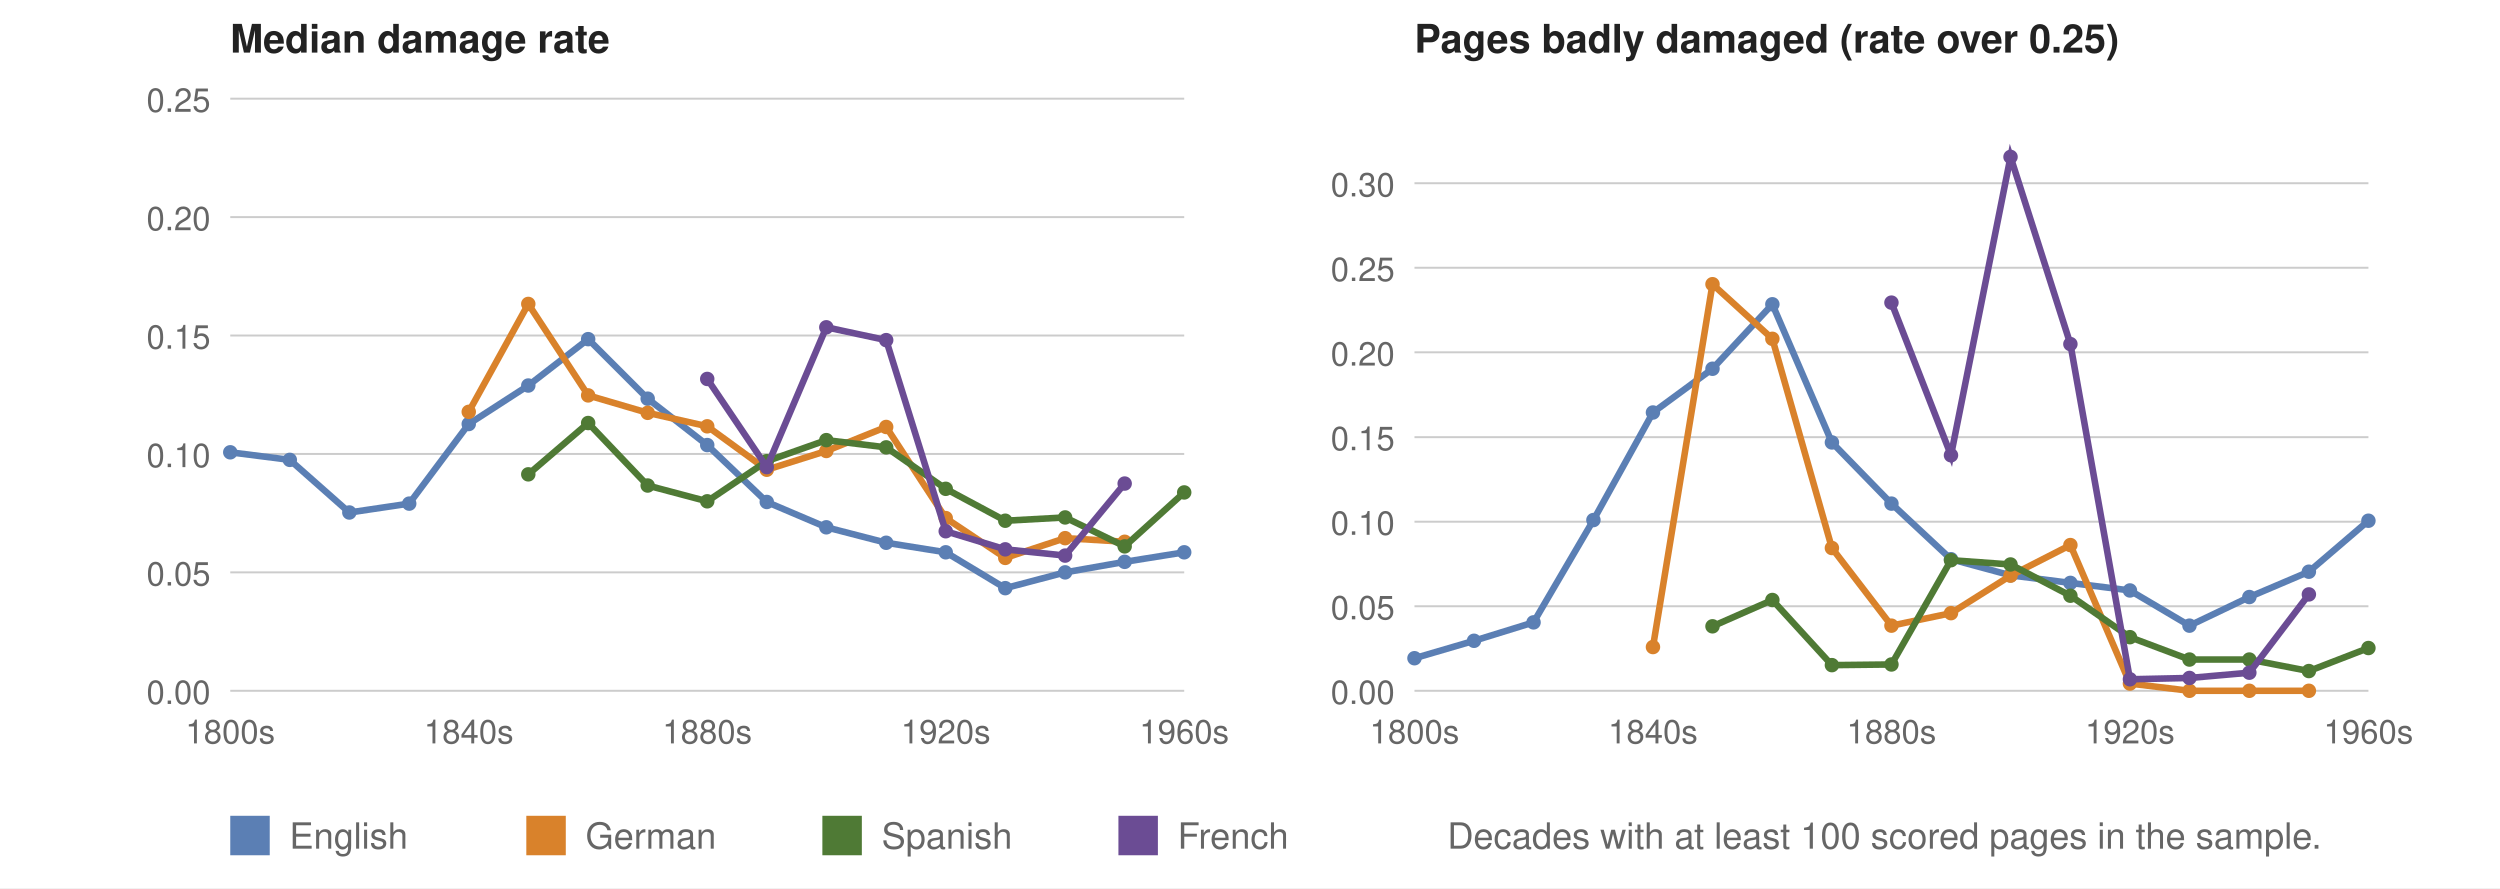
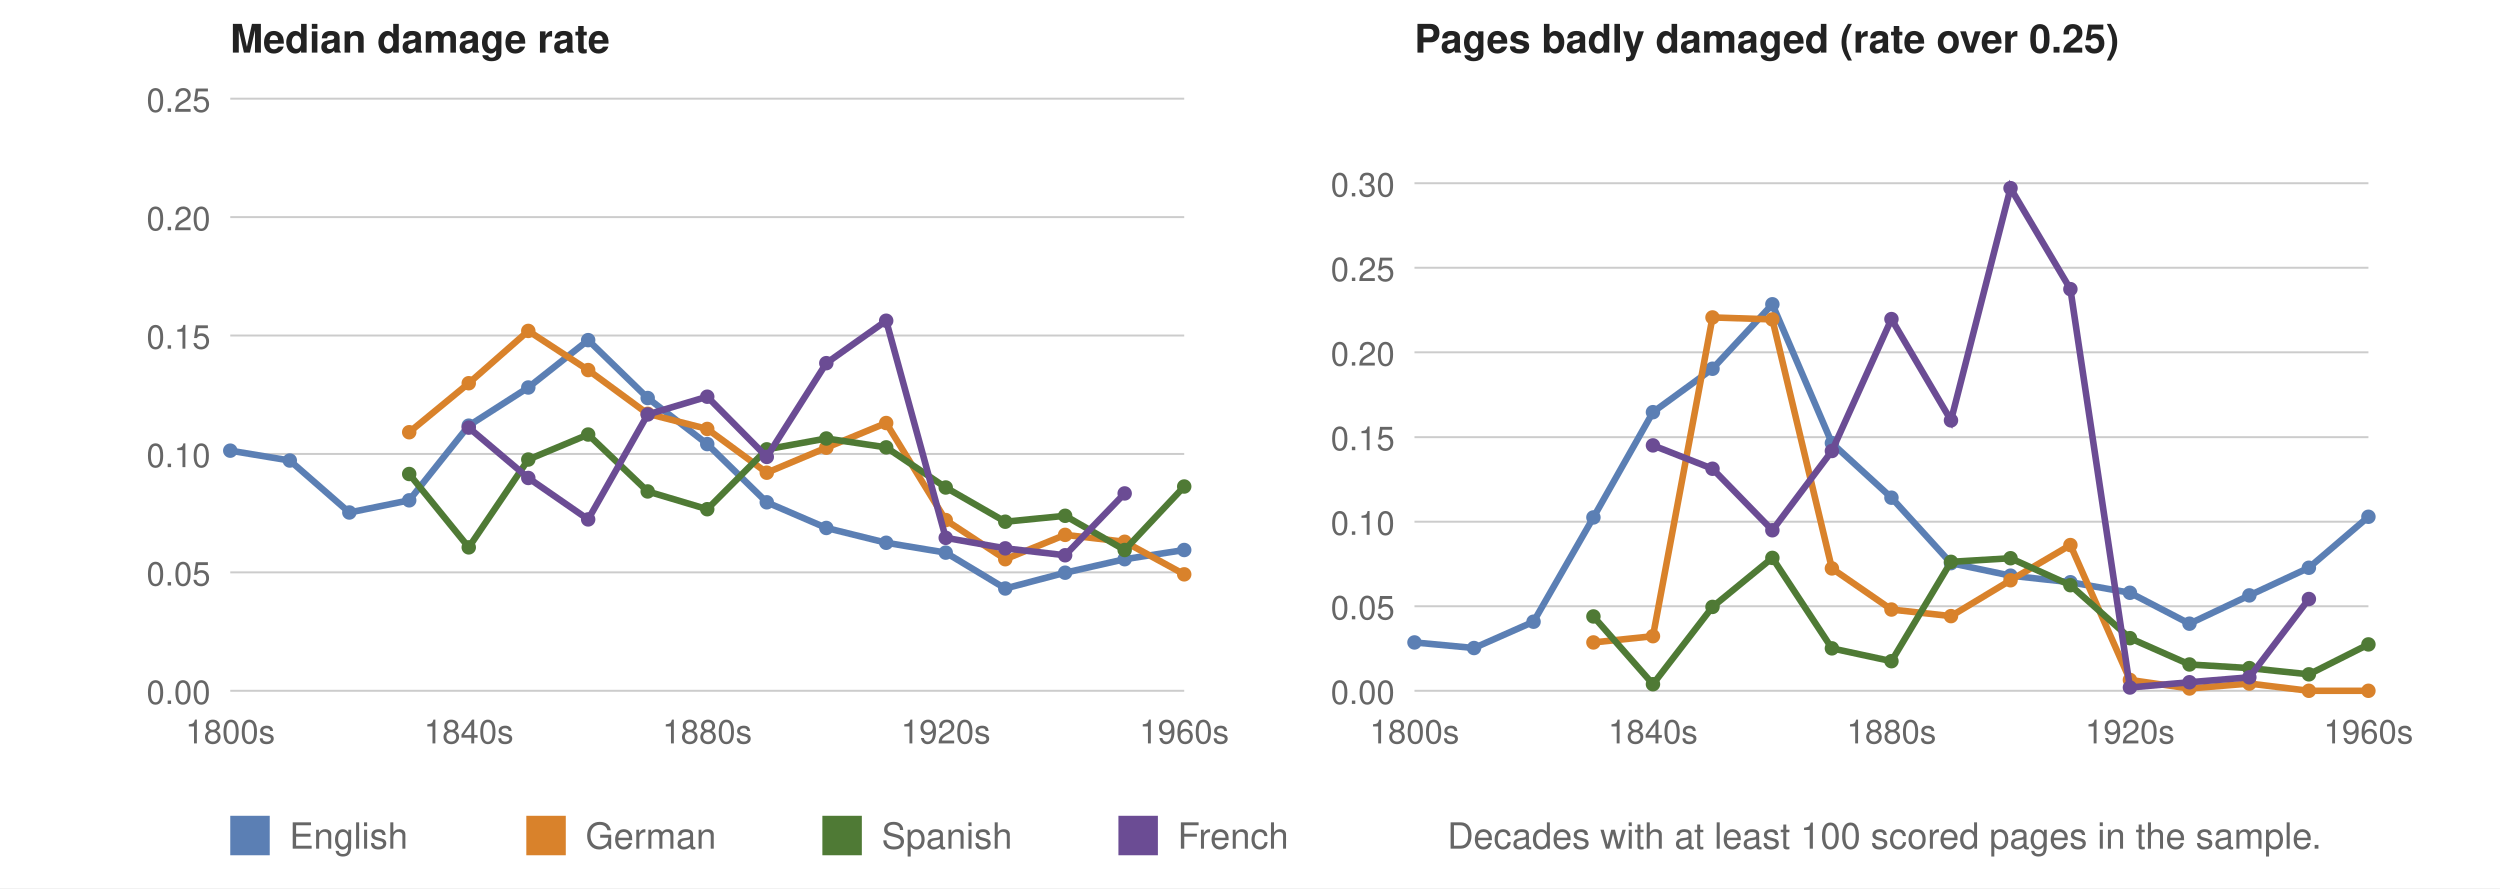
<svg xmlns="http://www.w3.org/2000/svg" viewBox="0 0 760 270" width="760" height="270" font-family="Helvetica Neue, Helvetica, Arial, Hiragino Sans, sans-serif">
  <rect width="760" height="270" fill="white" />
  <text x="70" y="16" font-size="12" text-anchor="start" fill="#222" font-weight="bold">Median damage rate</text>
  <line x1="70" y1="210.0" x2="360" y2="210.0" stroke="#ccc" stroke-width="0.6" />
  <text x="64" y="214.0" font-size="10" text-anchor="end" fill="#666" font-weight="normal">0.00</text>
  <line x1="70" y1="174.0" x2="360" y2="174.0" stroke="#ccc" stroke-width="0.6" />
  <text x="64" y="178.0" font-size="10" text-anchor="end" fill="#666" font-weight="normal">0.05</text>
  <line x1="70" y1="138.0" x2="360" y2="138.0" stroke="#ccc" stroke-width="0.6" />
  <text x="64" y="142.0" font-size="10" text-anchor="end" fill="#666" font-weight="normal">0.10</text>
  <line x1="70" y1="102.0" x2="360" y2="102.0" stroke="#ccc" stroke-width="0.6" />
  <text x="64" y="106" font-size="10" text-anchor="end" fill="#666" font-weight="normal">0.15</text>
  <line x1="70" y1="66.0" x2="360" y2="66.0" stroke="#ccc" stroke-width="0.6" />
  <text x="64" y="70.0" font-size="10" text-anchor="end" fill="#666" font-weight="normal">0.20</text>
  <line x1="70" y1="30.0" x2="360" y2="30.0" stroke="#ccc" stroke-width="0.6" />
  <text x="64" y="34.0" font-size="10" text-anchor="end" fill="#666" font-weight="normal">0.25</text>
  <text x="70.0" y="226" font-size="10" text-anchor="middle" fill="#666" font-weight="normal">1800s</text>
  <text x="142.5" y="226" font-size="10" text-anchor="middle" fill="#666" font-weight="normal">1840s</text>
  <text x="215.0" y="226" font-size="10" text-anchor="middle" fill="#666" font-weight="normal">1880s</text>
  <text x="287.5" y="226" font-size="10" text-anchor="middle" fill="#666" font-weight="normal">1920s</text>
  <text x="360.0" y="226" font-size="10" text-anchor="middle" fill="#666" font-weight="normal">1960s</text>
-   <path d="M70.0 137.5 L88.1 139.8 L106.2 155.8 L124.4 153.1 L142.5 128.9 L160.6 117.2 L178.8 103.1 L196.9 121.2 L215.0 135.3 L233.1 152.6 L251.2 160.3 L269.4 165.0 L287.5 167.9 L305.6 178.8 L323.8 174.0 L341.9 170.8 L360.0 167.9" fill="none" stroke="#5b7fb4" stroke-width="2" />
-   <circle cx="70.0" cy="137.5" r="2.2" fill="#5b7fb4" />
-   <circle cx="88.1" cy="139.8" r="2.2" fill="#5b7fb4" />
+   <path d="M70.0 137.0 L88.1 140.0 L106.2 155.8 L124.4 152.1 L142.5 129.4 L160.6 117.8 L178.8 103.4 L196.9 121.0 L215.0 135.0 L233.1 152.7 L251.2 160.5 L269.4 165.0 L287.5 168.0 L305.6 178.9 L323.8 174.1 L341.9 170.0 L360.0 167.2" fill="none" stroke="#5b7fb4" stroke-width="2" />
+   <circle cx="70.0" cy="137.0" r="2.2" fill="#5b7fb4" />
+   <circle cx="88.1" cy="140.0" r="2.2" fill="#5b7fb4" />
  <circle cx="106.2" cy="155.8" r="2.2" fill="#5b7fb4" />
-   <circle cx="124.4" cy="153.1" r="2.2" fill="#5b7fb4" />
-   <circle cx="142.5" cy="128.9" r="2.2" fill="#5b7fb4" />
-   <circle cx="160.6" cy="117.2" r="2.2" fill="#5b7fb4" />
-   <circle cx="178.8" cy="103.1" r="2.2" fill="#5b7fb4" />
-   <circle cx="196.9" cy="121.2" r="2.2" fill="#5b7fb4" />
-   <circle cx="215.0" cy="135.3" r="2.2" fill="#5b7fb4" />
-   <circle cx="233.1" cy="152.6" r="2.2" fill="#5b7fb4" />
-   <circle cx="251.2" cy="160.3" r="2.2" fill="#5b7fb4" />
+   <circle cx="124.4" cy="152.1" r="2.2" fill="#5b7fb4" />
+   <circle cx="142.5" cy="129.4" r="2.2" fill="#5b7fb4" />
+   <circle cx="160.6" cy="117.8" r="2.2" fill="#5b7fb4" />
+   <circle cx="178.8" cy="103.4" r="2.2" fill="#5b7fb4" />
+   <circle cx="196.9" cy="121.0" r="2.2" fill="#5b7fb4" />
+   <circle cx="215.0" cy="135.0" r="2.2" fill="#5b7fb4" />
+   <circle cx="233.1" cy="152.7" r="2.2" fill="#5b7fb4" />
+   <circle cx="251.2" cy="160.5" r="2.2" fill="#5b7fb4" />
  <circle cx="269.4" cy="165.0" r="2.2" fill="#5b7fb4" />
-   <circle cx="287.5" cy="167.9" r="2.2" fill="#5b7fb4" />
-   <circle cx="305.6" cy="178.8" r="2.2" fill="#5b7fb4" />
-   <circle cx="323.8" cy="174.0" r="2.2" fill="#5b7fb4" />
-   <circle cx="341.9" cy="170.8" r="2.2" fill="#5b7fb4" />
-   <circle cx="360.0" cy="167.9" r="2.2" fill="#5b7fb4" />
-   <path d="M142.5 125.2 L160.6 92.4 L178.8 120.2 L196.9 125.5 L215.0 129.6 L233.1 142.8 L251.2 137.1 L269.4 129.8 L287.5 157.5 L305.6 169.6 L323.8 163.6 L341.9 164.7" fill="none" stroke="#d9822b" stroke-width="2" />
-   <circle cx="142.5" cy="125.2" r="2.2" fill="#d9822b" />
-   <circle cx="160.6" cy="92.4" r="2.2" fill="#d9822b" />
-   <circle cx="178.8" cy="120.2" r="2.2" fill="#d9822b" />
-   <circle cx="196.9" cy="125.5" r="2.2" fill="#d9822b" />
-   <circle cx="215.0" cy="129.6" r="2.2" fill="#d9822b" />
-   <circle cx="233.1" cy="142.8" r="2.2" fill="#d9822b" />
-   <circle cx="251.2" cy="137.1" r="2.2" fill="#d9822b" />
-   <circle cx="269.4" cy="129.8" r="2.2" fill="#d9822b" />
-   <circle cx="287.5" cy="157.5" r="2.2" fill="#d9822b" />
-   <circle cx="305.6" cy="169.6" r="2.2" fill="#d9822b" />
-   <circle cx="323.8" cy="163.6" r="2.2" fill="#d9822b" />
+   <circle cx="287.5" cy="168.0" r="2.2" fill="#5b7fb4" />
+   <circle cx="305.6" cy="178.9" r="2.2" fill="#5b7fb4" />
+   <circle cx="323.8" cy="174.1" r="2.2" fill="#5b7fb4" />
+   <circle cx="341.9" cy="170.0" r="2.2" fill="#5b7fb4" />
+   <circle cx="360.0" cy="167.2" r="2.2" fill="#5b7fb4" />
+   <path d="M124.4 131.4 L142.5 116.5 L160.6 100.6 L178.8 112.5 L196.9 125.8 L215.0 130.4 L233.1 143.7 L251.2 136.1 L269.4 128.6 L287.5 158.1 L305.6 170.0 L323.8 162.6 L341.9 164.7 L360.0 174.6" fill="none" stroke="#d9822b" stroke-width="2" />
+   <circle cx="124.4" cy="131.4" r="2.2" fill="#d9822b" />
+   <circle cx="142.5" cy="116.5" r="2.2" fill="#d9822b" />
+   <circle cx="160.6" cy="100.6" r="2.2" fill="#d9822b" />
+   <circle cx="178.8" cy="112.5" r="2.2" fill="#d9822b" />
+   <circle cx="196.9" cy="125.8" r="2.2" fill="#d9822b" />
+   <circle cx="215.0" cy="130.4" r="2.2" fill="#d9822b" />
+   <circle cx="233.1" cy="143.7" r="2.2" fill="#d9822b" />
+   <circle cx="251.2" cy="136.1" r="2.2" fill="#d9822b" />
+   <circle cx="269.4" cy="128.6" r="2.2" fill="#d9822b" />
+   <circle cx="287.5" cy="158.1" r="2.2" fill="#d9822b" />
+   <circle cx="305.6" cy="170.0" r="2.2" fill="#d9822b" />
+   <circle cx="323.8" cy="162.6" r="2.2" fill="#d9822b" />
  <circle cx="341.9" cy="164.7" r="2.2" fill="#d9822b" />
-   <path d="M160.6 144.2 L178.8 128.6 L196.9 147.6 L215.0 152.4 L233.1 140.2 L251.2 133.8 L269.4 136.0 L287.5 148.6 L305.6 158.3 L323.8 157.3 L341.9 166.1 L360.0 149.7" fill="none" stroke="#4f7a35" stroke-width="2" />
-   <circle cx="160.6" cy="144.2" r="2.2" fill="#4f7a35" />
-   <circle cx="178.8" cy="128.6" r="2.2" fill="#4f7a35" />
-   <circle cx="196.9" cy="147.6" r="2.2" fill="#4f7a35" />
-   <circle cx="215.0" cy="152.4" r="2.2" fill="#4f7a35" />
-   <circle cx="233.1" cy="140.2" r="2.2" fill="#4f7a35" />
-   <circle cx="251.2" cy="133.8" r="2.2" fill="#4f7a35" />
+   <circle cx="360.0" cy="174.6" r="2.2" fill="#d9822b" />
+   <path d="M124.4 144.1 L142.5 166.4 L160.6 139.7 L178.8 132.1 L196.9 149.4 L215.0 154.8 L233.1 136.6 L251.2 133.3 L269.4 136.0 L287.5 148.2 L305.6 158.6 L323.8 156.8 L341.9 167.2 L360.0 147.9" fill="none" stroke="#4f7a35" stroke-width="2" />
+   <circle cx="124.4" cy="144.1" r="2.2" fill="#4f7a35" />
+   <circle cx="142.5" cy="166.4" r="2.2" fill="#4f7a35" />
+   <circle cx="160.6" cy="139.7" r="2.2" fill="#4f7a35" />
+   <circle cx="178.8" cy="132.1" r="2.2" fill="#4f7a35" />
+   <circle cx="196.9" cy="149.4" r="2.2" fill="#4f7a35" />
+   <circle cx="215.0" cy="154.8" r="2.2" fill="#4f7a35" />
+   <circle cx="233.1" cy="136.6" r="2.2" fill="#4f7a35" />
+   <circle cx="251.2" cy="133.3" r="2.2" fill="#4f7a35" />
  <circle cx="269.4" cy="136.0" r="2.2" fill="#4f7a35" />
-   <circle cx="287.5" cy="148.6" r="2.2" fill="#4f7a35" />
-   <circle cx="305.6" cy="158.3" r="2.2" fill="#4f7a35" />
-   <circle cx="323.8" cy="157.3" r="2.2" fill="#4f7a35" />
-   <circle cx="341.9" cy="166.1" r="2.2" fill="#4f7a35" />
-   <circle cx="360.0" cy="149.7" r="2.2" fill="#4f7a35" />
-   <path d="M215.0 115.2 L233.1 142.0 L251.2 99.5 L269.4 103.4 L287.5 161.5 L305.6 167.0 L323.8 168.9 L341.9 147.0" fill="none" stroke="#6b4c94" stroke-width="2" />
-   <circle cx="215.0" cy="115.2" r="2.2" fill="#6b4c94" />
-   <circle cx="233.1" cy="142.0" r="2.2" fill="#6b4c94" />
-   <circle cx="251.2" cy="99.5" r="2.2" fill="#6b4c94" />
-   <circle cx="269.4" cy="103.4" r="2.2" fill="#6b4c94" />
-   <circle cx="287.5" cy="161.5" r="2.2" fill="#6b4c94" />
-   <circle cx="305.6" cy="167.0" r="2.2" fill="#6b4c94" />
-   <circle cx="323.8" cy="168.9" r="2.2" fill="#6b4c94" />
-   <circle cx="341.9" cy="147.0" r="2.2" fill="#6b4c94" />
+   <circle cx="287.5" cy="148.2" r="2.2" fill="#4f7a35" />
+   <circle cx="305.6" cy="158.6" r="2.2" fill="#4f7a35" />
+   <circle cx="323.8" cy="156.8" r="2.2" fill="#4f7a35" />
+   <circle cx="341.9" cy="167.2" r="2.2" fill="#4f7a35" />
+   <circle cx="360.0" cy="147.9" r="2.2" fill="#4f7a35" />
+   <path d="M142.5 130.0 L160.6 145.3 L178.8 157.9 L196.9 126.0 L215.0 120.6 L233.1 138.9 L251.2 110.4 L269.4 97.5 L287.5 163.5 L305.6 166.7 L323.8 168.8 L341.9 150.0" fill="none" stroke="#6b4c94" stroke-width="2" />
+   <circle cx="142.5" cy="130.0" r="2.2" fill="#6b4c94" />
+   <circle cx="160.6" cy="145.3" r="2.2" fill="#6b4c94" />
+   <circle cx="178.8" cy="157.9" r="2.2" fill="#6b4c94" />
+   <circle cx="196.9" cy="126.0" r="2.2" fill="#6b4c94" />
+   <circle cx="215.0" cy="120.6" r="2.2" fill="#6b4c94" />
+   <circle cx="233.1" cy="138.9" r="2.2" fill="#6b4c94" />
+   <circle cx="251.2" cy="110.4" r="2.2" fill="#6b4c94" />
+   <circle cx="269.4" cy="97.5" r="2.2" fill="#6b4c94" />
+   <circle cx="287.5" cy="163.5" r="2.2" fill="#6b4c94" />
+   <circle cx="305.6" cy="166.7" r="2.2" fill="#6b4c94" />
+   <circle cx="323.8" cy="168.8" r="2.2" fill="#6b4c94" />
+   <circle cx="341.9" cy="150.0" r="2.2" fill="#6b4c94" />
  <text x="430" y="16" font-size="12" text-anchor="start" fill="#222" font-weight="bold">Pages badly damaged (rate over 0.25)</text>
  <line x1="430" y1="210.0" x2="720" y2="210.0" stroke="#ccc" stroke-width="0.6" />
  <text x="424" y="214.0" font-size="10" text-anchor="end" fill="#666" font-weight="normal">0.00</text>
  <line x1="430" y1="184.3" x2="720" y2="184.3" stroke="#ccc" stroke-width="0.6" />
  <text x="424" y="188.286" font-size="10" text-anchor="end" fill="#666" font-weight="normal">0.05</text>
  <line x1="430" y1="158.6" x2="720" y2="158.6" stroke="#ccc" stroke-width="0.6" />
  <text x="424" y="162.571" font-size="10" text-anchor="end" fill="#666" font-weight="normal">0.10</text>
  <line x1="430" y1="132.9" x2="720" y2="132.9" stroke="#ccc" stroke-width="0.6" />
  <text x="424" y="136.857" font-size="10" text-anchor="end" fill="#666" font-weight="normal">0.15</text>
  <line x1="430" y1="107.1" x2="720" y2="107.1" stroke="#ccc" stroke-width="0.6" />
  <text x="424" y="111.143" font-size="10" text-anchor="end" fill="#666" font-weight="normal">0.20</text>
  <line x1="430" y1="81.4" x2="720" y2="81.4" stroke="#ccc" stroke-width="0.6" />
  <text x="424" y="85.429" font-size="10" text-anchor="end" fill="#666" font-weight="normal">0.25</text>
  <line x1="430" y1="55.7" x2="720" y2="55.7" stroke="#ccc" stroke-width="0.6" />
  <text x="424" y="59.714" font-size="10" text-anchor="end" fill="#666" font-weight="normal">0.30</text>
  <text x="430.0" y="226" font-size="10" text-anchor="middle" fill="#666" font-weight="normal">1800s</text>
  <text x="502.5" y="226" font-size="10" text-anchor="middle" fill="#666" font-weight="normal">1840s</text>
  <text x="575.0" y="226" font-size="10" text-anchor="middle" fill="#666" font-weight="normal">1880s</text>
  <text x="647.5" y="226" font-size="10" text-anchor="middle" fill="#666" font-weight="normal">1920s</text>
  <text x="720.0" y="226" font-size="10" text-anchor="middle" fill="#666" font-weight="normal">1960s</text>
-   <path d="M430.0 200.1 L448.1 194.8 L466.2 189.2 L484.4 158.1 L502.5 125.4 L520.6 112.1 L538.8 92.5 L556.9 134.5 L575.0 153.1 L593.1 170.0 L611.2 174.9 L629.4 177.2 L647.5 179.5 L665.6 190.2 L683.8 181.5 L701.9 173.8 L720.0 158.3" fill="none" stroke="#5b7fb4" stroke-width="2" />
-   <circle cx="430.0" cy="200.1" r="2.2" fill="#5b7fb4" />
-   <circle cx="448.1" cy="194.8" r="2.2" fill="#5b7fb4" />
-   <circle cx="466.2" cy="189.2" r="2.2" fill="#5b7fb4" />
-   <circle cx="484.4" cy="158.1" r="2.2" fill="#5b7fb4" />
-   <circle cx="502.5" cy="125.4" r="2.2" fill="#5b7fb4" />
+   <path d="M430.0 195.3 L448.1 197.0 L466.2 189.0 L484.4 157.3 L502.5 125.3 L520.6 112.1 L538.8 92.5 L556.9 134.7 L575.0 151.3 L593.1 171.2 L611.2 175.0 L629.4 177.0 L647.5 180.2 L665.6 189.6 L683.8 181.0 L701.9 172.6 L720.0 157.1" fill="none" stroke="#5b7fb4" stroke-width="2" />
+   <circle cx="430.0" cy="195.3" r="2.2" fill="#5b7fb4" />
+   <circle cx="448.1" cy="197.0" r="2.2" fill="#5b7fb4" />
+   <circle cx="466.2" cy="189.0" r="2.2" fill="#5b7fb4" />
+   <circle cx="484.4" cy="157.3" r="2.2" fill="#5b7fb4" />
+   <circle cx="502.5" cy="125.3" r="2.2" fill="#5b7fb4" />
  <circle cx="520.6" cy="112.1" r="2.2" fill="#5b7fb4" />
  <circle cx="538.8" cy="92.5" r="2.2" fill="#5b7fb4" />
-   <circle cx="556.9" cy="134.5" r="2.2" fill="#5b7fb4" />
-   <circle cx="575.0" cy="153.1" r="2.2" fill="#5b7fb4" />
-   <circle cx="593.1" cy="170.0" r="2.2" fill="#5b7fb4" />
-   <circle cx="611.2" cy="174.9" r="2.2" fill="#5b7fb4" />
-   <circle cx="629.4" cy="177.2" r="2.2" fill="#5b7fb4" />
-   <circle cx="647.5" cy="179.5" r="2.2" fill="#5b7fb4" />
-   <circle cx="665.6" cy="190.2" r="2.2" fill="#5b7fb4" />
-   <circle cx="683.8" cy="181.5" r="2.2" fill="#5b7fb4" />
-   <circle cx="701.9" cy="173.8" r="2.2" fill="#5b7fb4" />
-   <circle cx="720.0" cy="158.3" r="2.2" fill="#5b7fb4" />
-   <path d="M502.5 196.7 L520.6 86.4 L538.8 103.0 L556.9 166.6 L575.0 190.2 L593.1 186.4 L611.2 175.0 L629.4 165.7 L647.5 207.8 L665.6 210.0 L683.8 210.0 L701.9 210.0" fill="none" stroke="#d9822b" stroke-width="2" />
-   <circle cx="502.5" cy="196.7" r="2.2" fill="#d9822b" />
-   <circle cx="520.6" cy="86.4" r="2.2" fill="#d9822b" />
-   <circle cx="538.8" cy="103.0" r="2.2" fill="#d9822b" />
-   <circle cx="556.9" cy="166.6" r="2.2" fill="#d9822b" />
-   <circle cx="575.0" cy="190.2" r="2.2" fill="#d9822b" />
-   <circle cx="593.1" cy="186.4" r="2.2" fill="#d9822b" />
-   <circle cx="611.2" cy="175.0" r="2.2" fill="#d9822b" />
+   <circle cx="556.9" cy="134.7" r="2.2" fill="#5b7fb4" />
+   <circle cx="575.0" cy="151.3" r="2.2" fill="#5b7fb4" />
+   <circle cx="593.1" cy="171.2" r="2.2" fill="#5b7fb4" />
+   <circle cx="611.2" cy="175.0" r="2.2" fill="#5b7fb4" />
+   <circle cx="629.4" cy="177.0" r="2.2" fill="#5b7fb4" />
+   <circle cx="647.5" cy="180.2" r="2.2" fill="#5b7fb4" />
+   <circle cx="665.6" cy="189.6" r="2.2" fill="#5b7fb4" />
+   <circle cx="683.8" cy="181.0" r="2.2" fill="#5b7fb4" />
+   <circle cx="701.9" cy="172.6" r="2.2" fill="#5b7fb4" />
+   <circle cx="720.0" cy="157.1" r="2.2" fill="#5b7fb4" />
+   <path d="M484.4 195.3 L502.5 193.4 L520.6 96.5 L538.8 97.1 L556.9 172.8 L575.0 185.3 L593.1 187.3 L611.2 176.4 L629.4 165.7 L647.5 206.7 L665.6 209.3 L683.8 207.8 L701.9 210.0 L720.0 210.0" fill="none" stroke="#d9822b" stroke-width="2" />
+   <circle cx="484.4" cy="195.3" r="2.2" fill="#d9822b" />
+   <circle cx="502.5" cy="193.4" r="2.2" fill="#d9822b" />
+   <circle cx="520.6" cy="96.5" r="2.2" fill="#d9822b" />
+   <circle cx="538.8" cy="97.1" r="2.2" fill="#d9822b" />
+   <circle cx="556.9" cy="172.8" r="2.2" fill="#d9822b" />
+   <circle cx="575.0" cy="185.3" r="2.2" fill="#d9822b" />
+   <circle cx="593.1" cy="187.3" r="2.2" fill="#d9822b" />
+   <circle cx="611.2" cy="176.4" r="2.2" fill="#d9822b" />
  <circle cx="629.4" cy="165.7" r="2.2" fill="#d9822b" />
-   <circle cx="647.5" cy="207.8" r="2.2" fill="#d9822b" />
-   <circle cx="665.6" cy="210.0" r="2.2" fill="#d9822b" />
-   <circle cx="683.8" cy="210.0" r="2.2" fill="#d9822b" />
+   <circle cx="647.5" cy="206.7" r="2.2" fill="#d9822b" />
+   <circle cx="665.6" cy="209.3" r="2.2" fill="#d9822b" />
+   <circle cx="683.8" cy="207.8" r="2.2" fill="#d9822b" />
  <circle cx="701.9" cy="210.0" r="2.2" fill="#d9822b" />
-   <path d="M520.6 190.4 L538.8 182.4 L556.9 202.2 L575.0 202.0 L593.1 170.3 L611.2 171.6 L629.4 181.1 L647.5 193.7 L665.6 200.5 L683.8 200.5 L701.9 204.0 L720.0 197.0" fill="none" stroke="#4f7a35" stroke-width="2" />
-   <circle cx="520.6" cy="190.4" r="2.2" fill="#4f7a35" />
-   <circle cx="538.8" cy="182.4" r="2.2" fill="#4f7a35" />
-   <circle cx="556.9" cy="202.2" r="2.2" fill="#4f7a35" />
-   <circle cx="575.0" cy="202.0" r="2.2" fill="#4f7a35" />
-   <circle cx="593.1" cy="170.3" r="2.2" fill="#4f7a35" />
-   <circle cx="611.2" cy="171.6" r="2.2" fill="#4f7a35" />
-   <circle cx="629.4" cy="181.1" r="2.2" fill="#4f7a35" />
-   <circle cx="647.5" cy="193.7" r="2.2" fill="#4f7a35" />
-   <circle cx="665.6" cy="200.5" r="2.2" fill="#4f7a35" />
-   <circle cx="683.8" cy="200.5" r="2.2" fill="#4f7a35" />
-   <circle cx="701.9" cy="204.0" r="2.2" fill="#4f7a35" />
-   <circle cx="720.0" cy="197.0" r="2.2" fill="#4f7a35" />
-   <path d="M575.0 92.0 L593.1 138.4 L611.2 47.7 L629.4 104.6 L647.5 206.5 L665.6 206.1 L683.8 204.5 L701.9 180.7" fill="none" stroke="#6b4c94" stroke-width="2" />
-   <circle cx="575.0" cy="92.0" r="2.2" fill="#6b4c94" />
-   <circle cx="593.1" cy="138.4" r="2.2" fill="#6b4c94" />
-   <circle cx="611.2" cy="47.7" r="2.2" fill="#6b4c94" />
-   <circle cx="629.4" cy="104.6" r="2.2" fill="#6b4c94" />
-   <circle cx="647.5" cy="206.5" r="2.2" fill="#6b4c94" />
-   <circle cx="665.6" cy="206.1" r="2.2" fill="#6b4c94" />
-   <circle cx="683.8" cy="204.5" r="2.2" fill="#6b4c94" />
-   <circle cx="701.9" cy="180.7" r="2.2" fill="#6b4c94" />
+   <circle cx="720.0" cy="210.0" r="2.2" fill="#d9822b" />
+   <path d="M484.4 187.4 L502.5 208.0 L520.6 184.5 L538.8 169.6 L556.9 197.1 L575.0 201.0 L593.1 170.8 L611.2 169.7 L629.4 177.9 L647.5 194.0 L665.6 202.0 L683.8 203.1 L701.9 205.0 L720.0 195.9" fill="none" stroke="#4f7a35" stroke-width="2" />
+   <circle cx="484.4" cy="187.4" r="2.2" fill="#4f7a35" />
+   <circle cx="502.5" cy="208.0" r="2.2" fill="#4f7a35" />
+   <circle cx="520.6" cy="184.5" r="2.2" fill="#4f7a35" />
+   <circle cx="538.8" cy="169.6" r="2.2" fill="#4f7a35" />
+   <circle cx="556.9" cy="197.1" r="2.2" fill="#4f7a35" />
+   <circle cx="575.0" cy="201.0" r="2.2" fill="#4f7a35" />
+   <circle cx="593.1" cy="170.8" r="2.2" fill="#4f7a35" />
+   <circle cx="611.2" cy="169.7" r="2.2" fill="#4f7a35" />
+   <circle cx="629.4" cy="177.9" r="2.2" fill="#4f7a35" />
+   <circle cx="647.5" cy="194.0" r="2.2" fill="#4f7a35" />
+   <circle cx="665.6" cy="202.0" r="2.2" fill="#4f7a35" />
+   <circle cx="683.8" cy="203.1" r="2.2" fill="#4f7a35" />
+   <circle cx="701.9" cy="205.0" r="2.2" fill="#4f7a35" />
+   <circle cx="720.0" cy="195.9" r="2.2" fill="#4f7a35" />
+   <path d="M502.5 135.4 L520.6 142.5 L538.8 161.2 L556.9 137.1 L575.0 97.0 L593.1 127.8 L611.2 57.2 L629.4 87.9 L647.5 209.0 L665.6 207.4 L683.8 205.9 L701.9 182.1" fill="none" stroke="#6b4c94" stroke-width="2" />
+   <circle cx="502.5" cy="135.4" r="2.2" fill="#6b4c94" />
+   <circle cx="520.6" cy="142.5" r="2.2" fill="#6b4c94" />
+   <circle cx="538.8" cy="161.2" r="2.2" fill="#6b4c94" />
+   <circle cx="556.9" cy="137.1" r="2.2" fill="#6b4c94" />
+   <circle cx="575.0" cy="97.0" r="2.2" fill="#6b4c94" />
+   <circle cx="593.1" cy="127.8" r="2.2" fill="#6b4c94" />
+   <circle cx="611.2" cy="57.2" r="2.2" fill="#6b4c94" />
+   <circle cx="629.4" cy="87.9" r="2.2" fill="#6b4c94" />
+   <circle cx="647.5" cy="209.0" r="2.2" fill="#6b4c94" />
+   <circle cx="665.6" cy="207.4" r="2.2" fill="#6b4c94" />
+   <circle cx="683.8" cy="205.9" r="2.2" fill="#6b4c94" />
+   <circle cx="701.9" cy="182.1" r="2.2" fill="#6b4c94" />
  <rect x="70" y="248" width="12" height="12" fill="#5b7fb4" />
  <text x="88" y="258" font-size="11" text-anchor="start" fill="#666" font-weight="normal">English</text>
  <rect x="160" y="248" width="12" height="12" fill="#d9822b" />
  <text x="178" y="258" font-size="11" text-anchor="start" fill="#666" font-weight="normal">German</text>
  <rect x="250" y="248" width="12" height="12" fill="#4f7a35" />
  <text x="268" y="258" font-size="11" text-anchor="start" fill="#666" font-weight="normal">Spanish</text>
  <rect x="340" y="248" width="12" height="12" fill="#6b4c94" />
  <text x="358" y="258" font-size="11" text-anchor="start" fill="#666" font-weight="normal">French</text>
  <text x="440" y="258" font-size="11" text-anchor="start" fill="#666" font-weight="normal">Decades with at least 100 scored pages in the sample.</text>
</svg>
